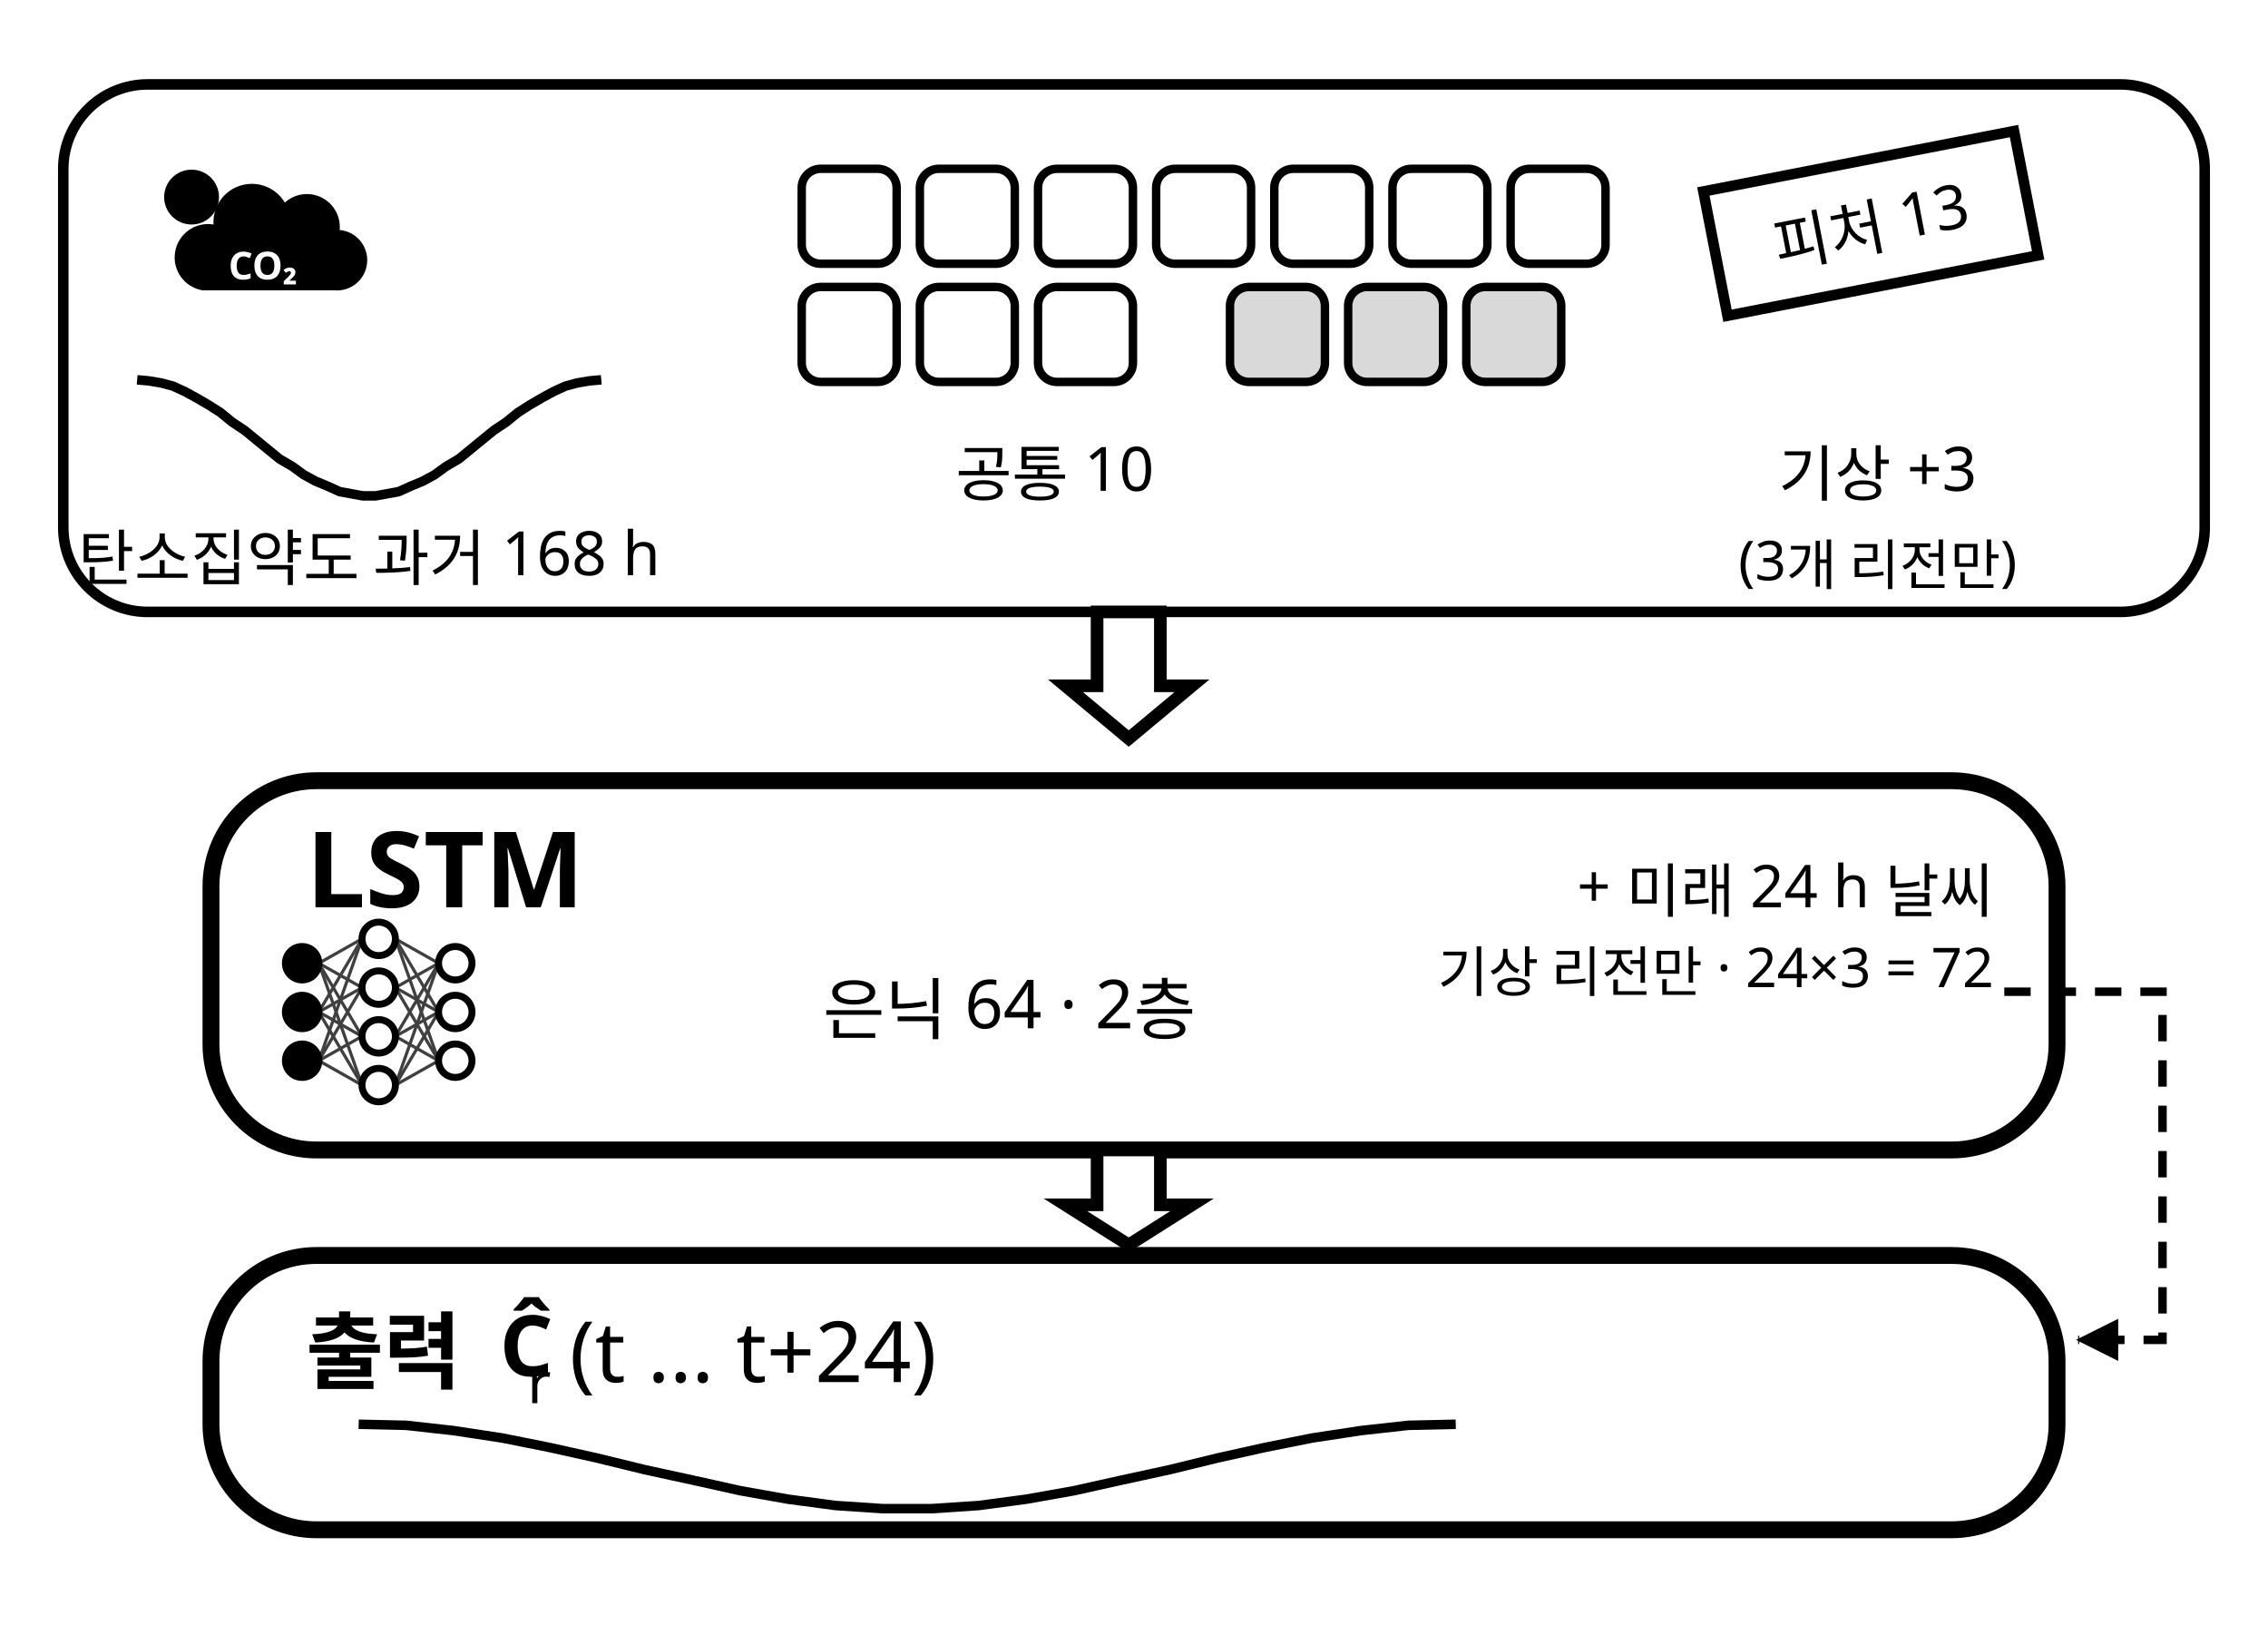
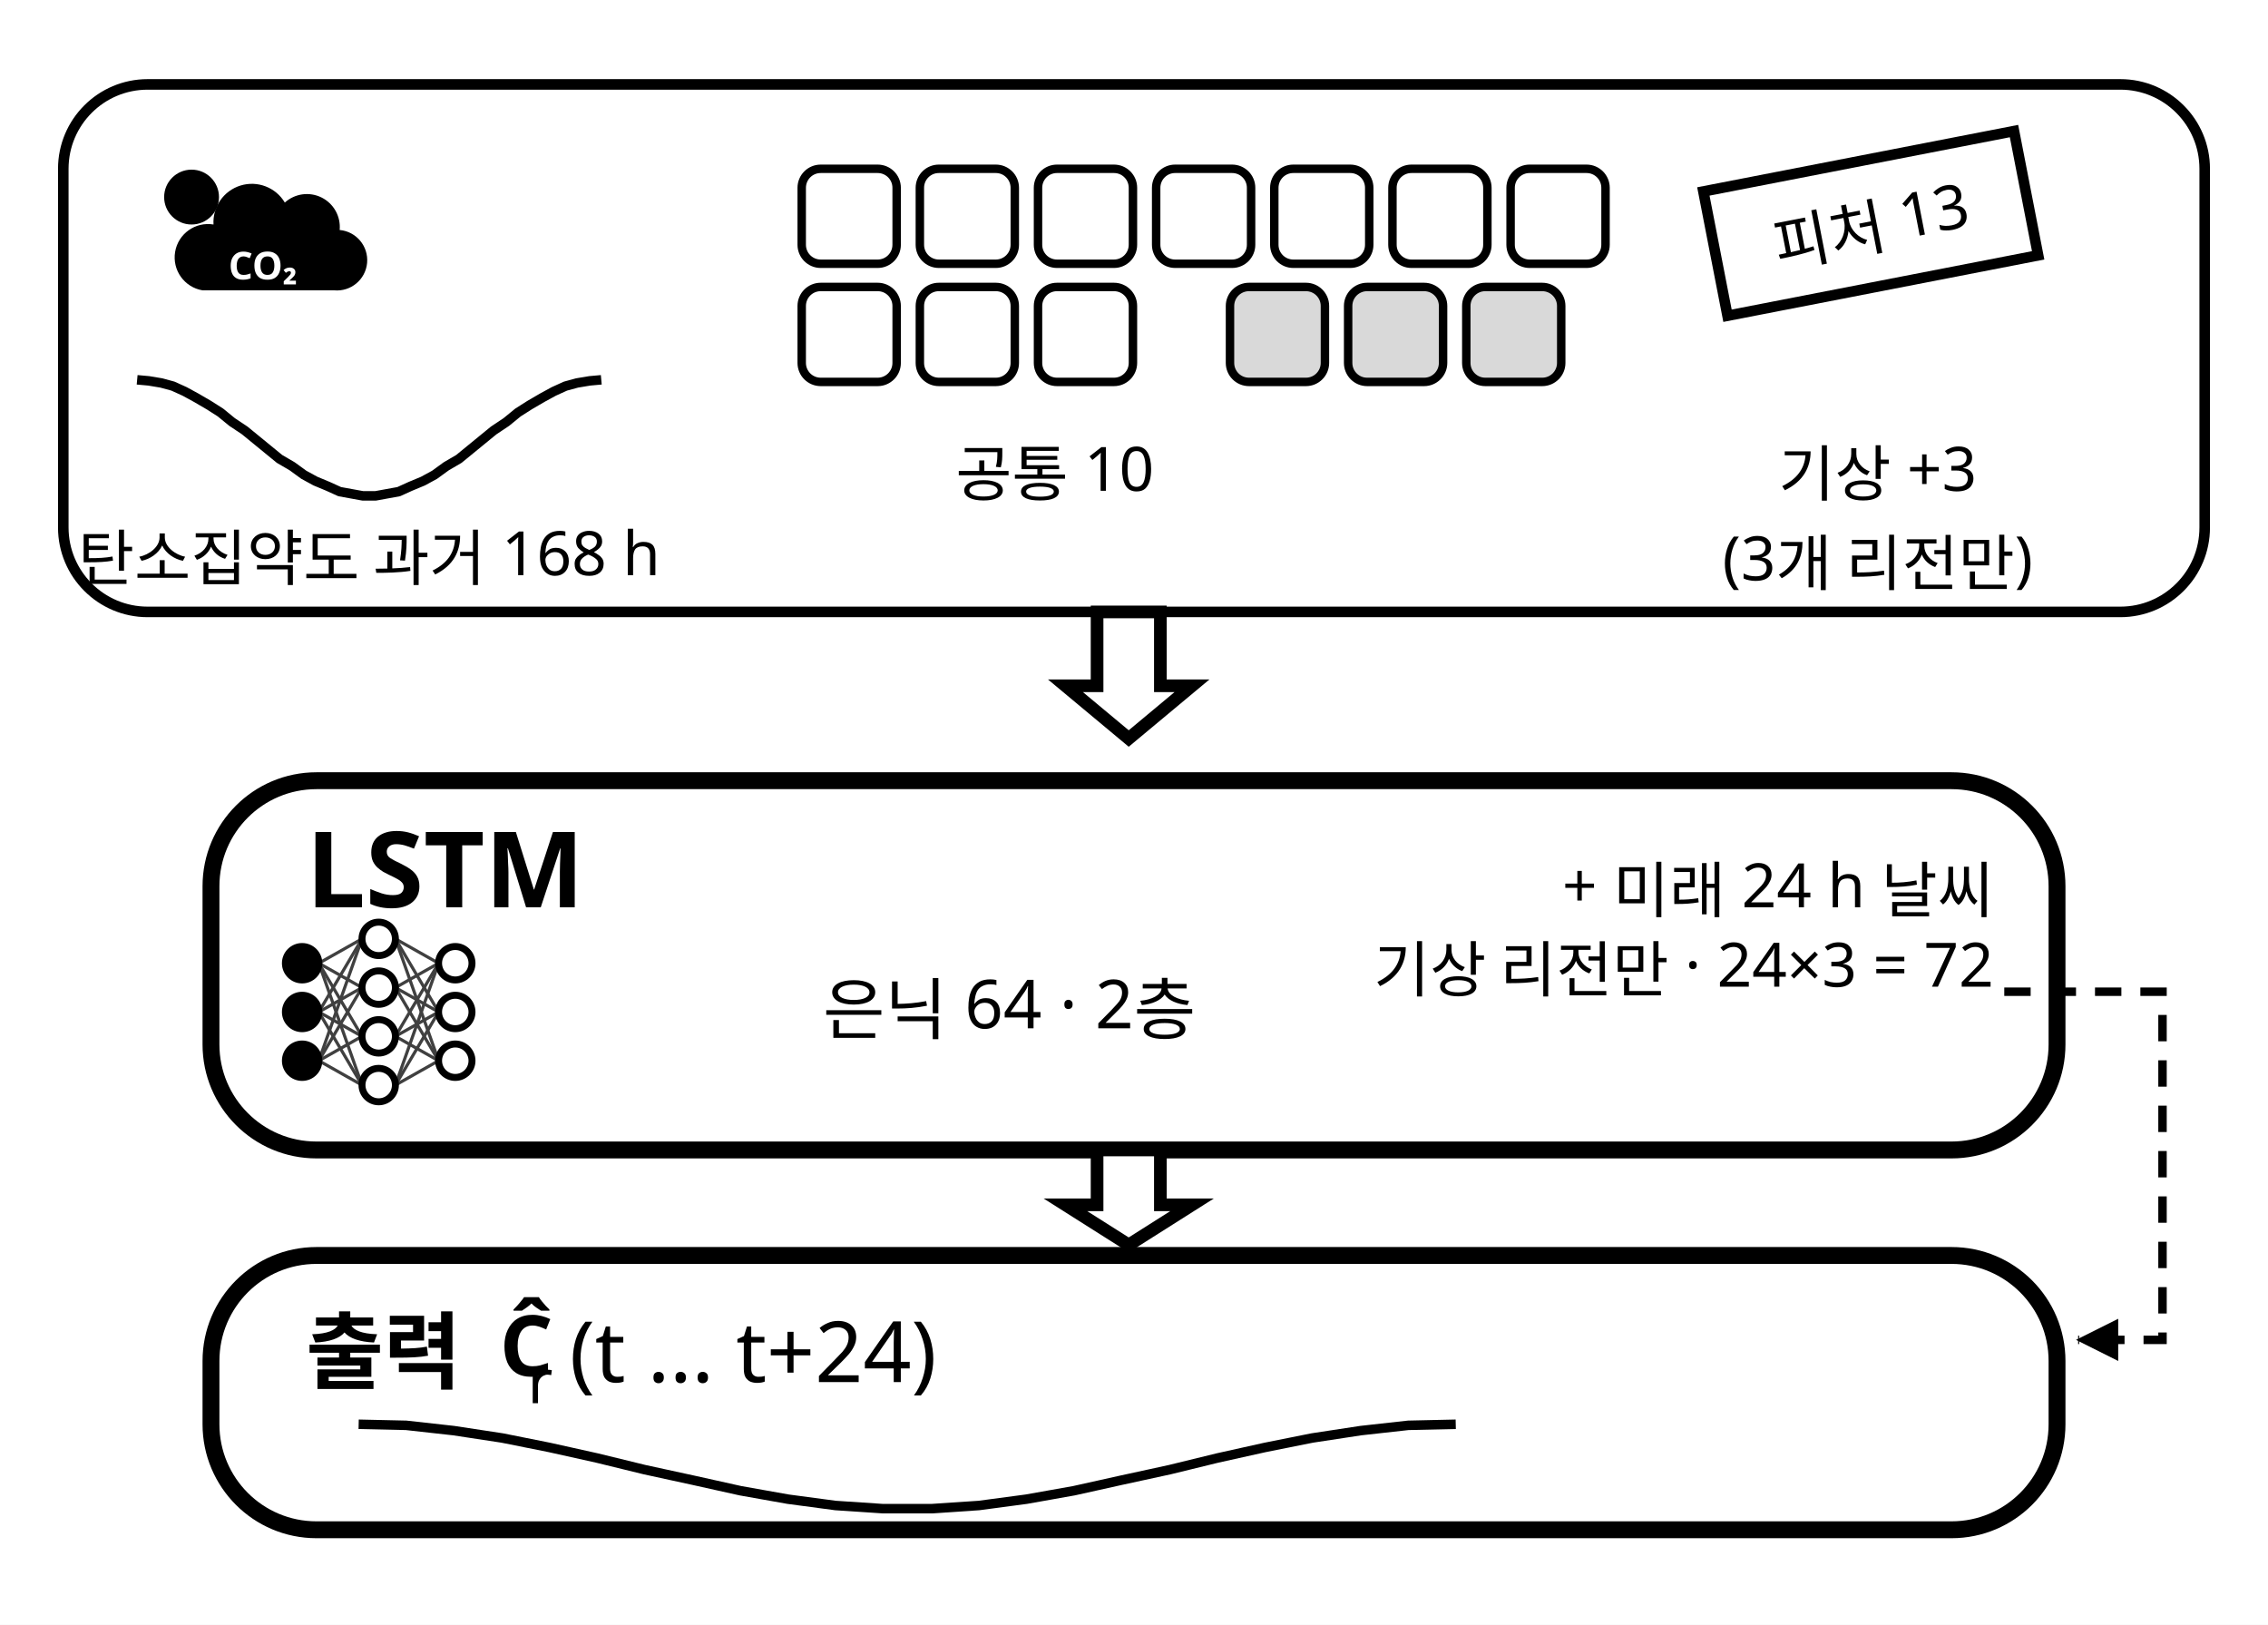
<svg xmlns="http://www.w3.org/2000/svg" viewBox="0 0 215 154" width="215pt" height="154pt" xml:space="preserve" font-family="'Malgun Gothic','Apple SD Gothic Neo','Noto Sans KR',sans-serif" font-size="9" fill="#000000">
  <defs>
    <marker id="a" viewBox="0 0 10 10" refX="9.5" refY="5" markerWidth="5" markerHeight="5" orient="auto-start-reverse">
      <path d="M0,0 L10,5 L0,10 z" fill="#000000" />
    </marker>
  </defs>
  <rect width="215" height="154" fill="#fff" />
  <rect x="6" y="8" width="203" height="50" rx="8" fill="#fff" stroke="#000000" stroke-width="1.0" />
  <g transform="translate(14,14) scale(0.52)">
    <path d="M12,14 a7,7 0 0,1 13,-4 a6,6 0 0,1 10,5 a5.5,5.5 0 0,1 -1,11 L10,26 a6,6 0 0,1 2,-12 z" fill="#000000" />
    <circle cx="8" cy="9" r="5" fill="#000000" />
    <text x="21" y="24" font-size="7" fill="#fff" text-anchor="middle" font-weight="bold">CO₂</text>
  </g>
  <polyline points="13.0,36.0 14.1,36.1 15.3,36.3 16.4,36.6 17.5,37.1 18.6,37.7 19.8,38.4 20.9,39.1 22.0,40.0 23.2,40.8 24.3,41.7 25.4,42.6 26.5,43.5 27.7,44.2 28.8,45.0 29.9,45.6 31.1,46.1 32.2,46.6 33.3,46.8 34.4,47.0 35.6,47.0 36.7,46.8 37.8,46.6 38.9,46.1 40.1,45.6 41.2,45.0 42.3,44.2 43.5,43.5 44.6,42.6 45.7,41.7 46.8,40.8 48.0,40.0 49.1,39.1 50.2,38.4 51.4,37.7 52.5,37.1 53.6,36.6 54.7,36.3 55.9,36.1 57.0,36.0" fill="none" stroke="#000000" stroke-width="0.9" stroke-linejoin="round" />
  <text x="35" y="55" text-anchor="middle" font-size="5.8">탄소집약도 과거 168 h</text>
  <rect x="76.0" y="16.0" width="9.0" height="9.0" rx="1.8" fill="#fff" stroke="#000000" stroke-width="0.8" />
  <rect x="87.2" y="16.0" width="9.0" height="9.0" rx="1.8" fill="#fff" stroke="#000000" stroke-width="0.8" />
  <rect x="98.4" y="16.0" width="9.0" height="9.0" rx="1.8" fill="#fff" stroke="#000000" stroke-width="0.8" />
  <rect x="109.6" y="16.0" width="9.0" height="9.0" rx="1.8" fill="#fff" stroke="#000000" stroke-width="0.8" />
  <rect x="120.8" y="16.0" width="9.0" height="9.0" rx="1.8" fill="#fff" stroke="#000000" stroke-width="0.8" />
  <rect x="132.0" y="16.0" width="9.0" height="9.0" rx="1.8" fill="#fff" stroke="#000000" stroke-width="0.8" />
  <rect x="143.2" y="16.0" width="9.0" height="9.0" rx="1.8" fill="#fff" stroke="#000000" stroke-width="0.8" />
  <rect x="76.0" y="27.2" width="9.0" height="9.0" rx="1.8" fill="#fff" stroke="#000000" stroke-width="0.8" />
  <rect x="87.2" y="27.2" width="9.0" height="9.0" rx="1.8" fill="#fff" stroke="#000000" stroke-width="0.8" />
  <rect x="98.4" y="27.2" width="9.0" height="9.0" rx="1.8" fill="#fff" stroke="#000000" stroke-width="0.8" />
  <rect x="116.6" y="27.2" width="9.0" height="9.0" rx="1.8" fill="#d9d9d9" stroke="#000000" stroke-width="0.8" />
  <rect x="127.8" y="27.2" width="9.0" height="9.0" rx="1.8" fill="#d9d9d9" stroke="#000000" stroke-width="0.8" />
  <rect x="139.0" y="27.2" width="9.0" height="9.0" rx="1.8" fill="#d9d9d9" stroke="#000000" stroke-width="0.8" />
  <text x="100" y="47" text-anchor="middle" font-size="5.8">공통 10</text>
  <text x="178" y="47" text-anchor="middle" font-size="5.8">기상 +3</text>
-   <text x="178" y="55" text-anchor="middle" font-size="5.2">(3개 리전만)</text>
+   <text x="178" y="55" text-anchor="middle" font-size="5.8">(3개 리전만)</text>
  <g transform="translate(163,26) rotate(-11)">
    <rect x="0" y="-8" width="30.0" height="12" fill="#fff" stroke="#000000" stroke-width="1" />
    <text x="15.0" y="0.5" font-size="5.8" text-anchor="middle">피처 13</text>
  </g>
  <path d="M104.0,58.0 L104.0,65.0 L101.0,65.0 L107.0,70.0 L113.0,65.0 L110.0,65.0 L110.0,58.0 Z" fill="#fff" stroke="#000000" stroke-width="1.2" />
  <rect x="20" y="74" width="175" height="35" rx="10" fill="#fff" stroke="#000000" stroke-width="1.6" />
  <text x="29" y="86" font-size="10" font-weight="bold">LSTM</text>
  <g transform="translate(26,88) scale(0.66)">
    <circle cx="4" cy="5" r="2.4" fill="#000000" stroke="#000000" stroke-width="1" />
    <circle cx="4" cy="12" r="2.4" fill="#000000" stroke="#000000" stroke-width="1" />
    <circle cx="4" cy="19" r="2.4" fill="#000000" stroke="#000000" stroke-width="1" />
    <circle cx="15" cy="1.5" r="2.4" fill="#fff" stroke="#000000" stroke-width="1" />
    <circle cx="15" cy="8.5" r="2.4" fill="#fff" stroke="#000000" stroke-width="1" />
    <circle cx="15" cy="15.5" r="2.4" fill="#fff" stroke="#000000" stroke-width="1" />
    <circle cx="15" cy="22.5" r="2.4" fill="#fff" stroke="#000000" stroke-width="1" />
    <circle cx="26" cy="5" r="2.4" fill="#fff" stroke="#000000" stroke-width="1" />
    <circle cx="26" cy="12" r="2.4" fill="#fff" stroke="#000000" stroke-width="1" />
    <circle cx="26" cy="19" r="2.4" fill="#fff" stroke="#000000" stroke-width="1" />
    <g stroke="#000000" stroke-width="0.45" opacity="0.75">
      <line x1="6.4" y1="5" x2="12.6" y2="1.5" />
      <line x1="6.4" y1="5" x2="12.6" y2="8.5" />
      <line x1="6.4" y1="5" x2="12.6" y2="15.5" />
      <line x1="6.4" y1="5" x2="12.6" y2="22.5" />
      <line x1="6.4" y1="12" x2="12.6" y2="1.5" />
      <line x1="6.4" y1="12" x2="12.6" y2="8.5" />
      <line x1="6.4" y1="12" x2="12.6" y2="15.5" />
      <line x1="6.4" y1="12" x2="12.6" y2="22.5" />
      <line x1="6.4" y1="19" x2="12.6" y2="1.5" />
      <line x1="6.4" y1="19" x2="12.6" y2="8.5" />
      <line x1="6.4" y1="19" x2="12.6" y2="15.5" />
      <line x1="6.4" y1="19" x2="12.6" y2="22.5" />
      <line x1="17.4" y1="1.5" x2="23.6" y2="5" />
      <line x1="17.4" y1="1.5" x2="23.6" y2="12" />
      <line x1="17.4" y1="1.5" x2="23.6" y2="19" />
      <line x1="17.4" y1="8.5" x2="23.6" y2="5" />
      <line x1="17.4" y1="8.5" x2="23.6" y2="12" />
      <line x1="17.4" y1="8.5" x2="23.6" y2="19" />
      <line x1="17.4" y1="15.5" x2="23.6" y2="5" />
      <line x1="17.4" y1="15.5" x2="23.6" y2="12" />
      <line x1="17.4" y1="15.5" x2="23.6" y2="19" />
      <line x1="17.4" y1="22.5" x2="23.6" y2="5" />
      <line x1="17.4" y1="22.5" x2="23.6" y2="12" />
      <line x1="17.4" y1="22.5" x2="23.6" y2="19" />
    </g>
  </g>
  <text x="78" y="98" font-size="6.4">은닉 64 · 2층</text>
-   <text x="189" y="86" text-anchor="end" font-size="5.6">+ 미래 24 h 날씨</text>
-   <text x="189" y="94" text-anchor="end" font-size="5.2">기상 리전만 · 24×3 = 72</text>
+   <text x="189" y="86" text-anchor="end" font-size="5.8">+ 미래 24 h 날씨</text>
+   <text x="189" y="94" text-anchor="end" font-size="5.8">기상 리전만 · 24×3 = 72</text>
  <path d="M190,94 L205,94 L205,127 L197,127" fill="none" stroke="#000000" stroke-width="0.8" stroke-dasharray="2.5 1.8" marker-end="url(#a)" />
  <path d="M104.0,109.0 L104.0,114.2 L101.0,114.2 L107.0,118.0 L113.0,114.2 L110.0,114.2 L110.0,109.0 Z" fill="#fff" stroke="#000000" stroke-width="1.2" />
  <rect x="20" y="119" width="175" height="26" rx="10" fill="#fff" stroke="#000000" stroke-width="1.6" />
  <text x="29" y="131" font-size="8" font-weight="bold">출력  Ĉ</text>
-   <text x="50" y="133" font-size="5.4">r</text>
+   <text x="50" y="133" font-size="5.8">r</text>
  <text x="54" y="131" font-size="8">(t … t+24)</text>
  <polyline points="34.0,135.0 38.5,135.1 43.0,135.6 47.6,136.3 52.1,137.2 56.6,138.2 61.1,139.3 65.7,140.3 70.2,141.3 74.7,142.1 79.2,142.7 83.7,143.0 88.3,143.0 92.8,142.7 97.3,142.1 101.8,141.3 106.3,140.3 110.9,139.3 115.4,138.2 119.9,137.2 124.4,136.3 129.0,135.6 133.5,135.1 138.0,135.0" fill="none" stroke="#000000" stroke-width="0.9" stroke-linejoin="round" />
</svg>
